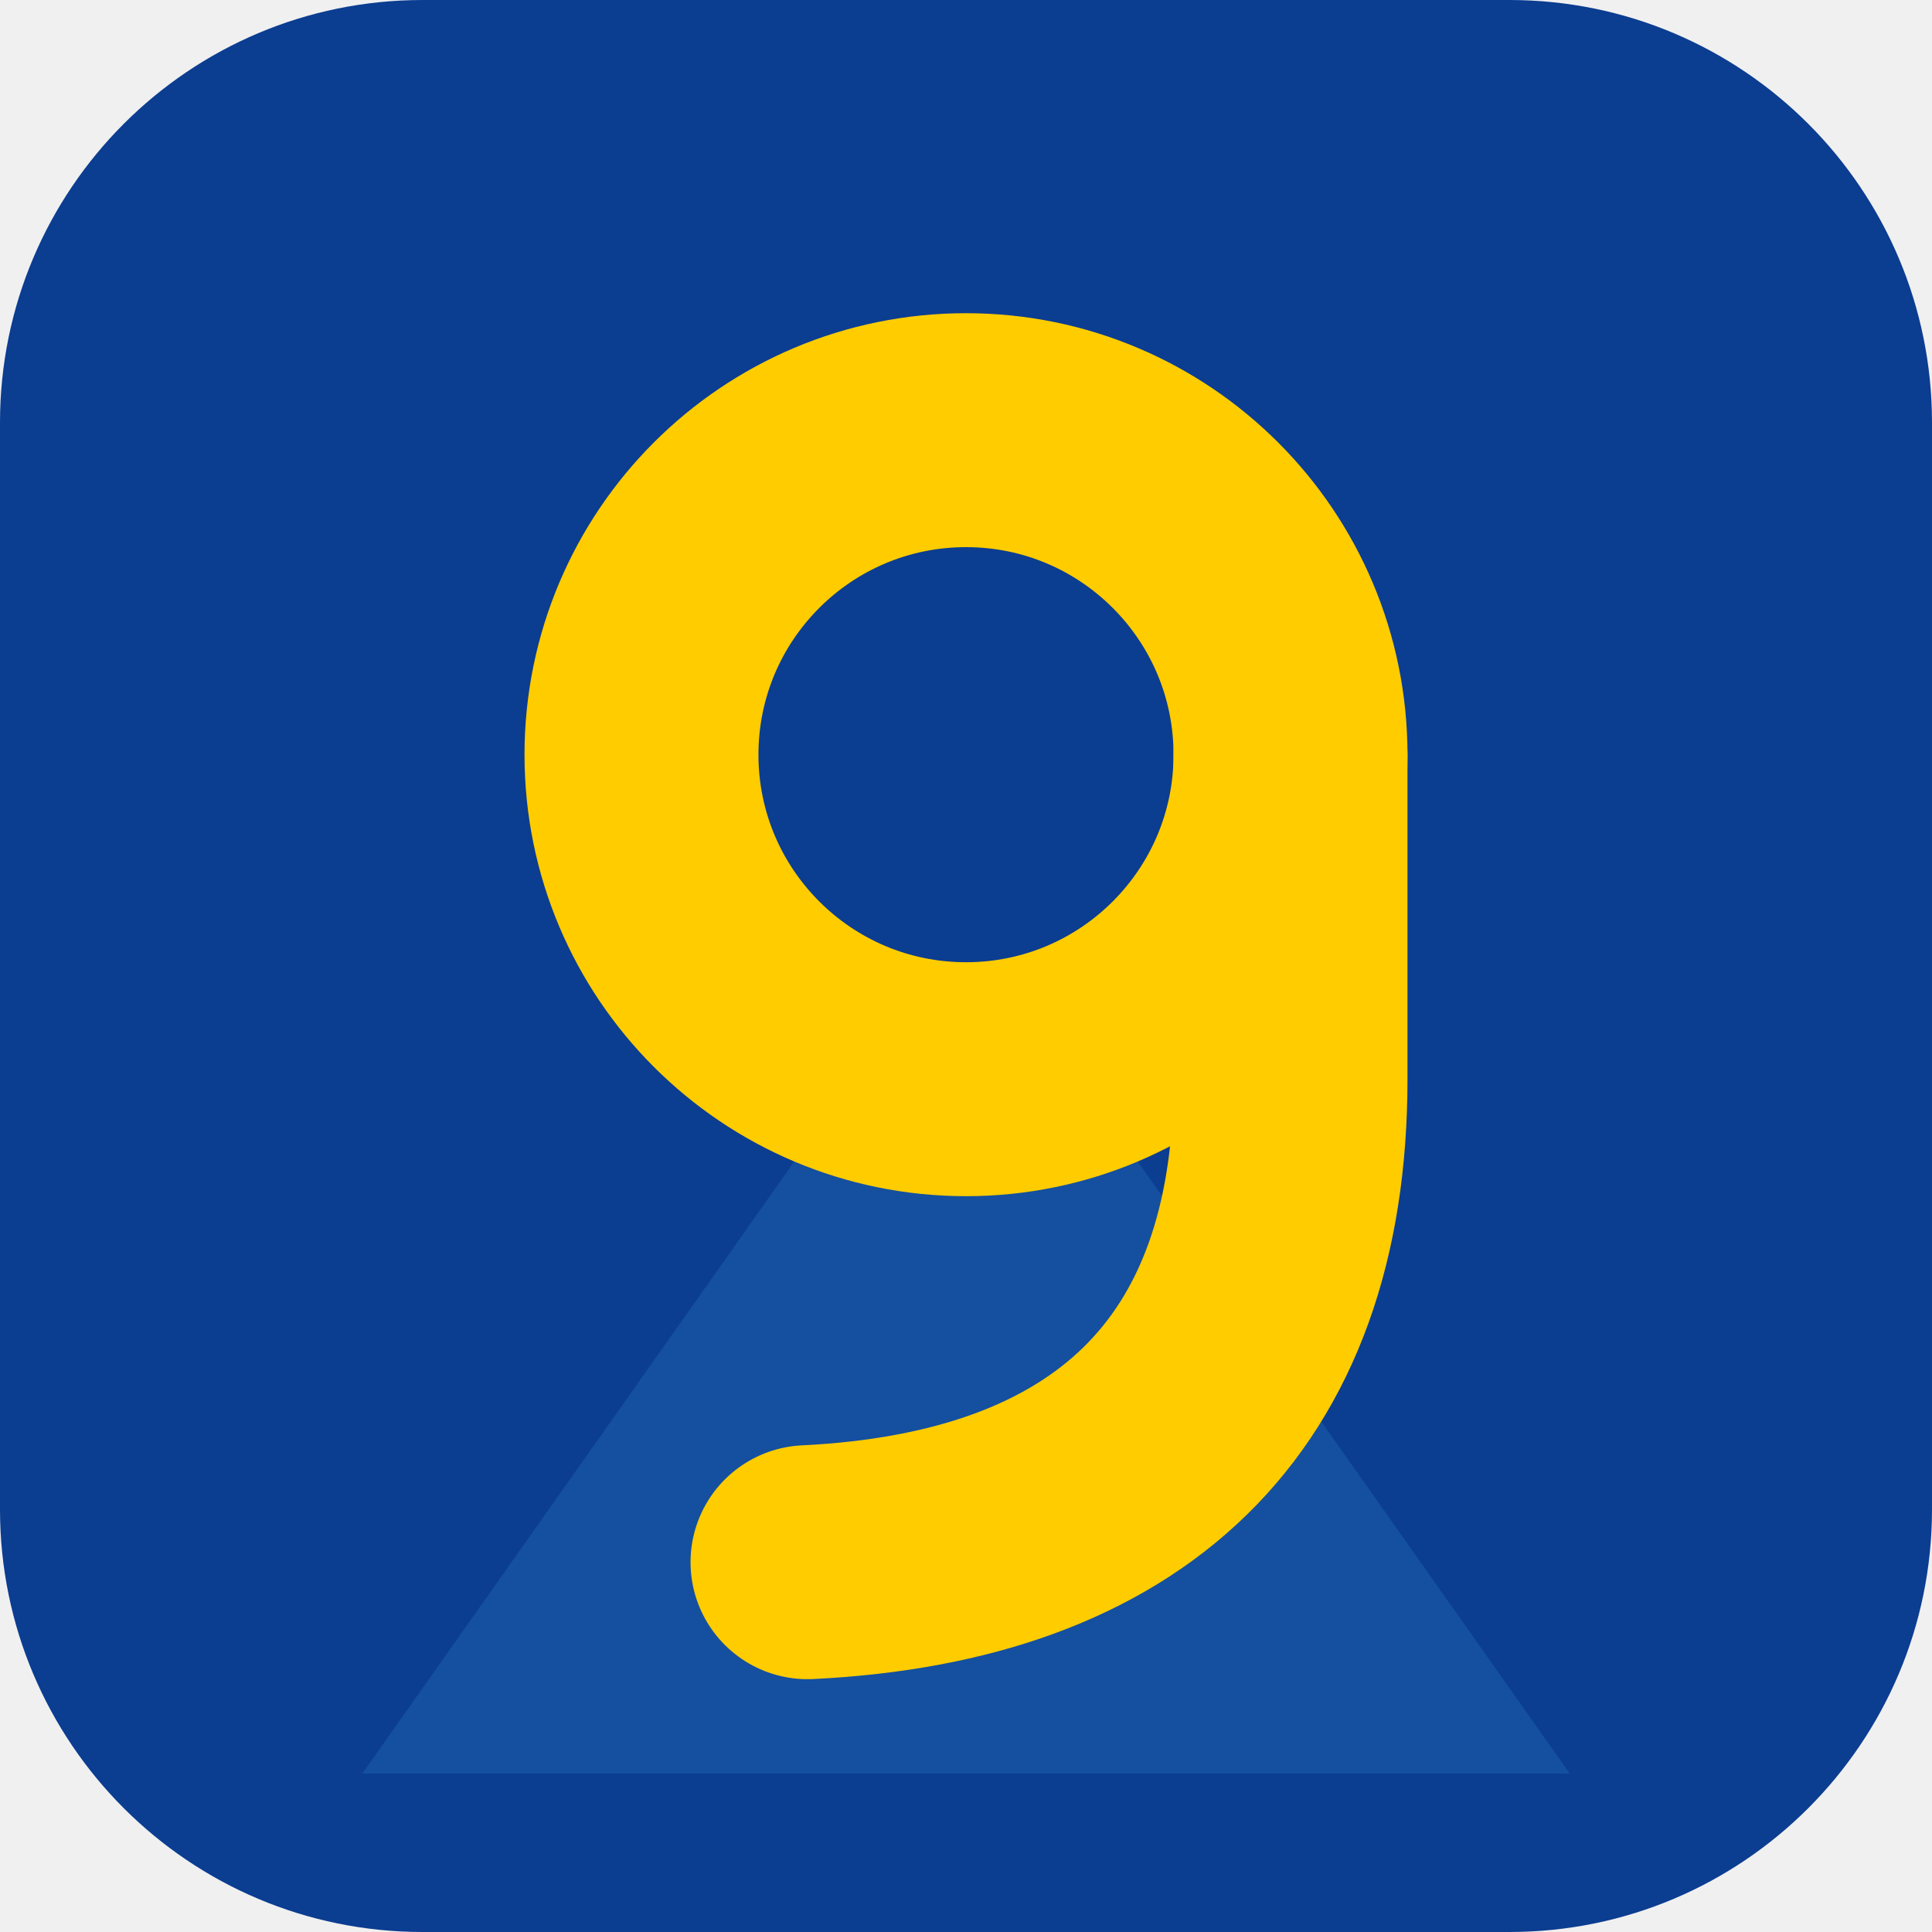
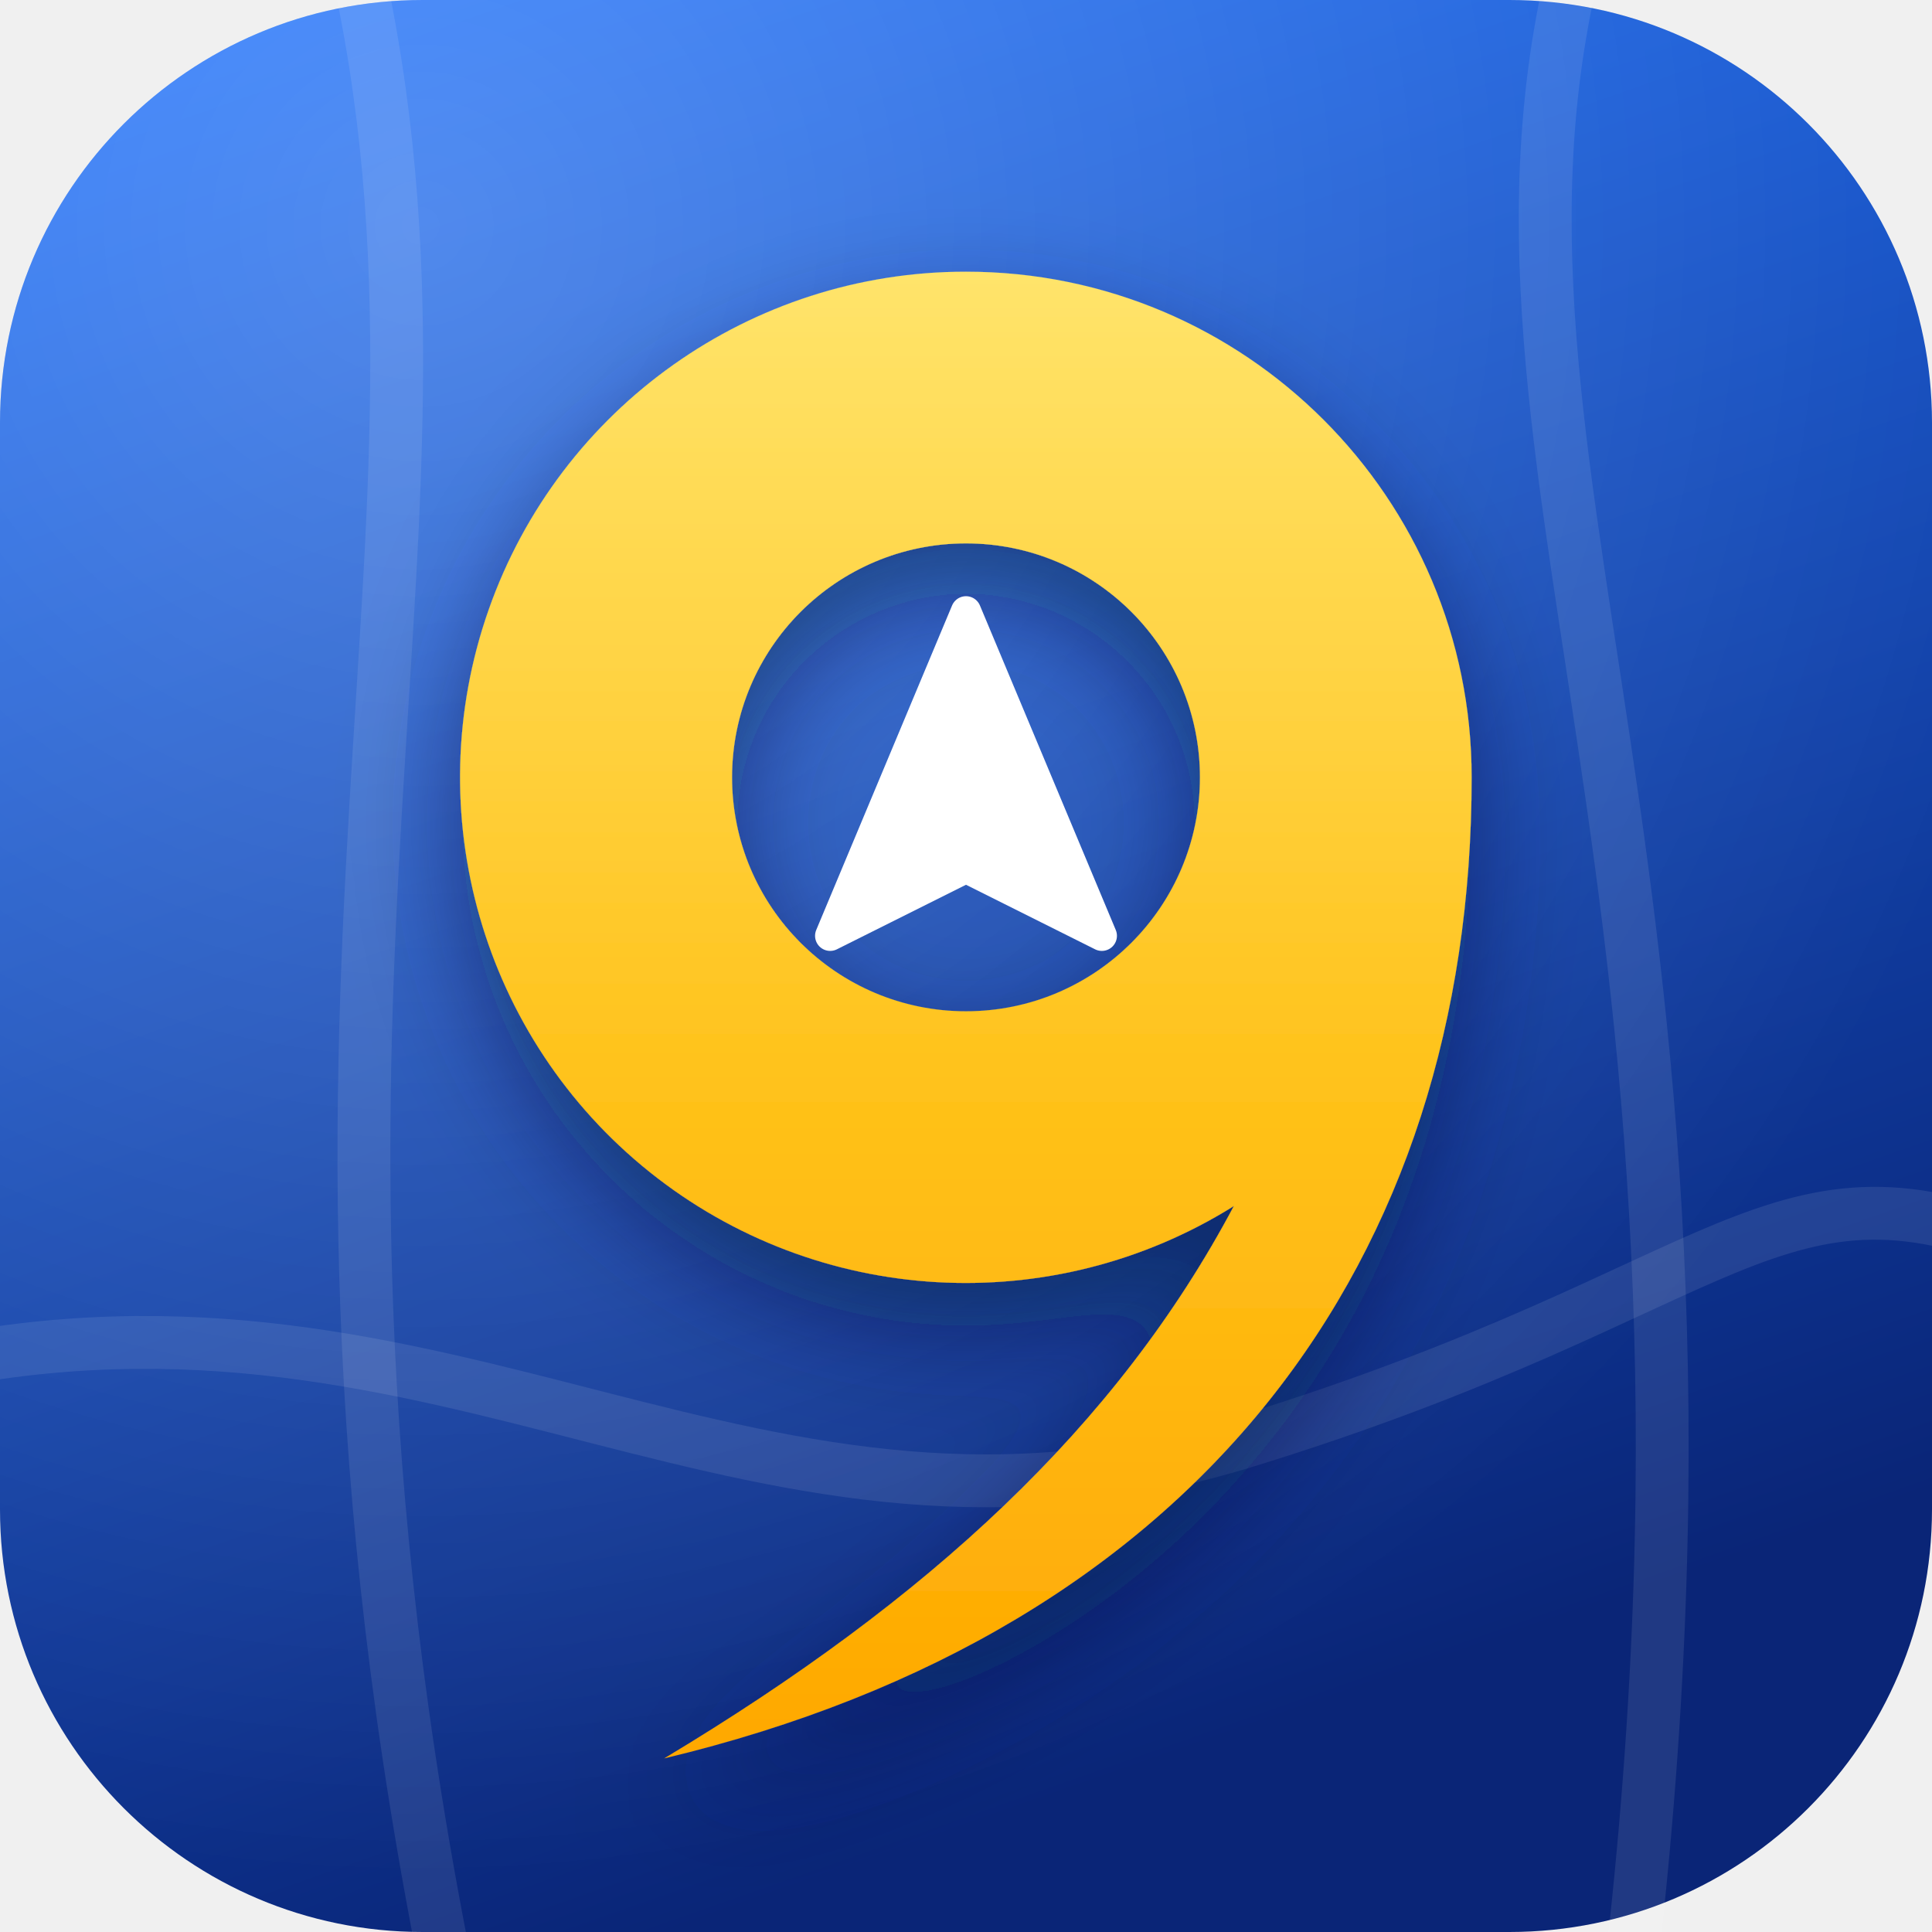
<svg xmlns="http://www.w3.org/2000/svg" viewBox="0 0 512 512">
-   <rect width="512" height="512" rx="112" fill="#0b3d91" />
-   <path d="M96 470 L216 300 L296 300 L416 470 Z" fill="#14509f" />
-   <circle cx="256" cy="200" r="86" fill="none" stroke="#ffcc00" stroke-width="62" />
-   <path d="M342 200 V286 C342 368 296 410 214 414" fill="none" stroke="#ffcc00" stroke-width="62" stroke-linecap="round" />
+   <defs>
+     <linearGradient id="sb-bg" x1="0" y1="0" x2="180" y2="512" gradientUnits="userSpaceOnUse">
+       <stop offset="0" stop-color="#1d72ff" />
+       <stop offset="1" stop-color="#0a2577" />
+     </linearGradient>
+     <linearGradient id="sb-gold" x1="0" y1="72" x2="0" y2="466" gradientUnits="userSpaceOnUse">
+       <stop offset="0" stop-color="#ffe46b" />
+       <stop offset="0.55" stop-color="#ffc21a" />
+       <stop offset="1" stop-color="#ffa800" />
+     </linearGradient>
+     <radialGradient id="sb-shine" cx="0.22" cy="0.12" r="0.85">
+       <stop offset="0" stop-color="#fff" stop-opacity=".24" />
+       <stop offset="1" stop-color="#fff" stop-opacity="0" />
+     </radialGradient>
+     <filter id="sb-shadow" x="-25%" y="-20%" width="150%" height="150%">
+       <feDropShadow dx="0" dy="12" stdDeviation="14" flood-color="#00103d" flood-opacity=".5" />
+     </filter>
+   </defs>
+   <rect width="512" height="512" rx="112" fill="url(#sb-bg)" />
+   <g fill="none" stroke="#fff" stroke-opacity=".09" stroke-width="14" stroke-linecap="round">
+     <path d="M-20 362 C120 332 200 422 330 382 S470 302 540 332" />
+     <path d="M92 -20 C132 140 62 260 122 540" />
+     <path d="M420 -20 C380 120 470 230 430 540" />
+   </g>
+   <rect width="512" height="512" rx="112" fill="url(#sb-shine)" />
+   <path fill="url(#sb-gold)" fill-rule="evenodd" filter="url(#sb-shadow)" d="M256 72 A134 134 0 0 1 390 206 C390 334 318 432 176 466 C246 424 296 378 327.0 319.6 A134 134 0 1 1 256 72 Z M256 144 A62 62 0 1 0 256 268 A62 62 0 1 0 256 144 Z" />
+   <path d="M256 162 L292 248 L256 230 L220 248 Z" fill="#fff" stroke="#fff" stroke-width="8" stroke-linejoin="round" />
</svg>
